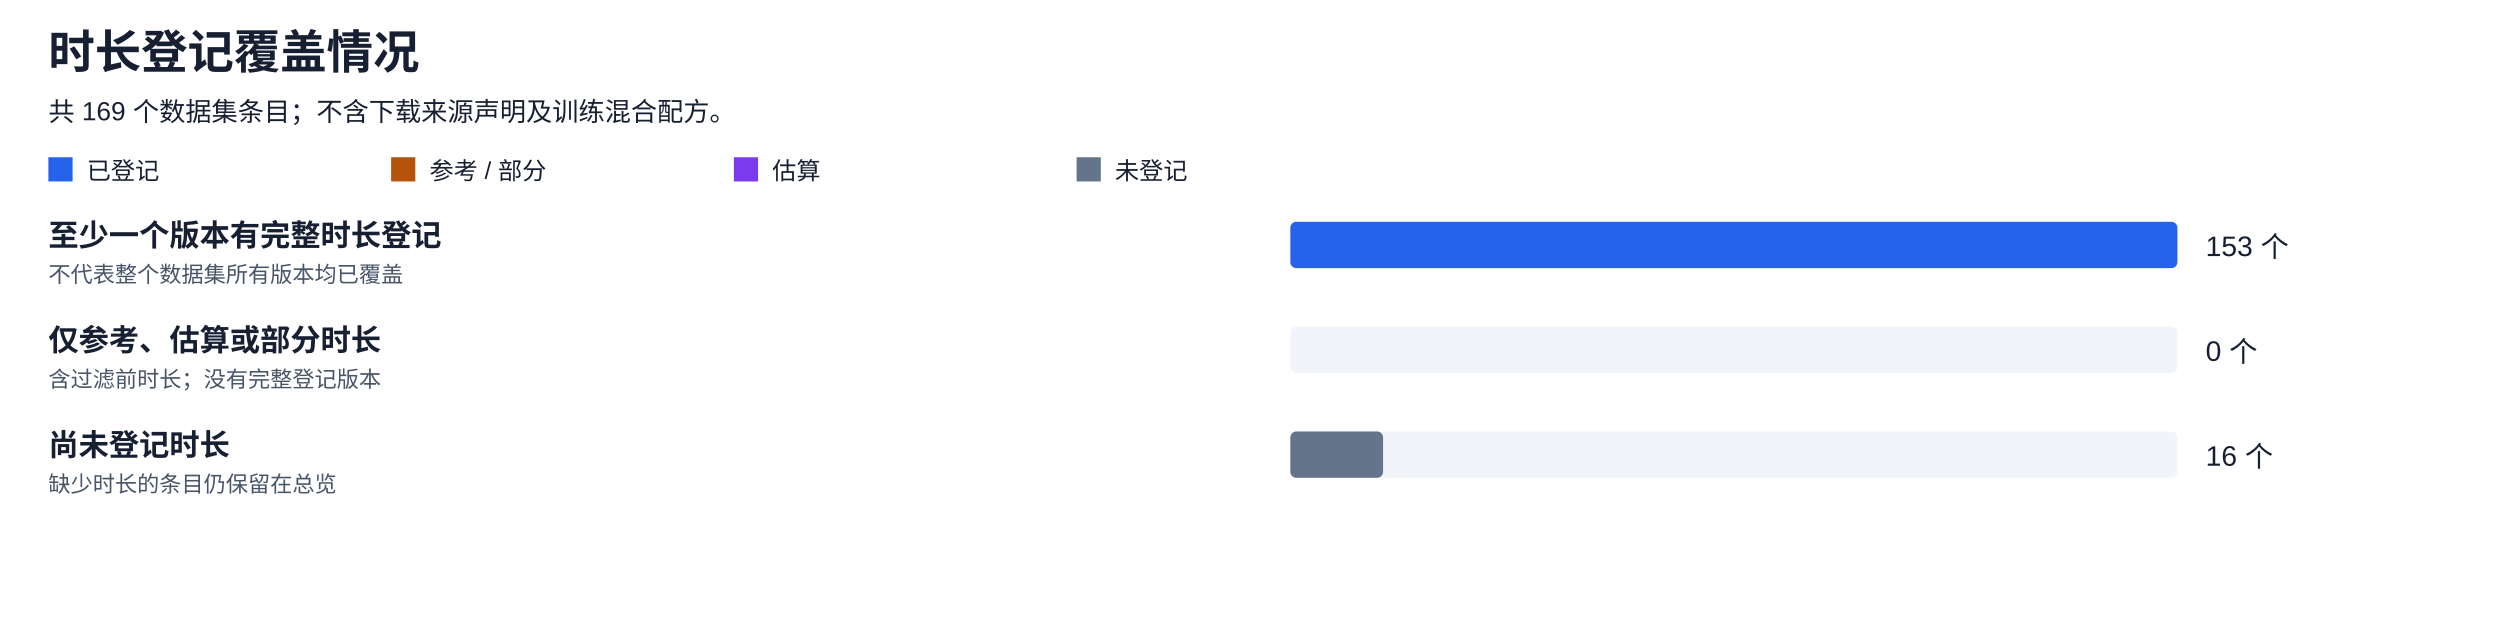
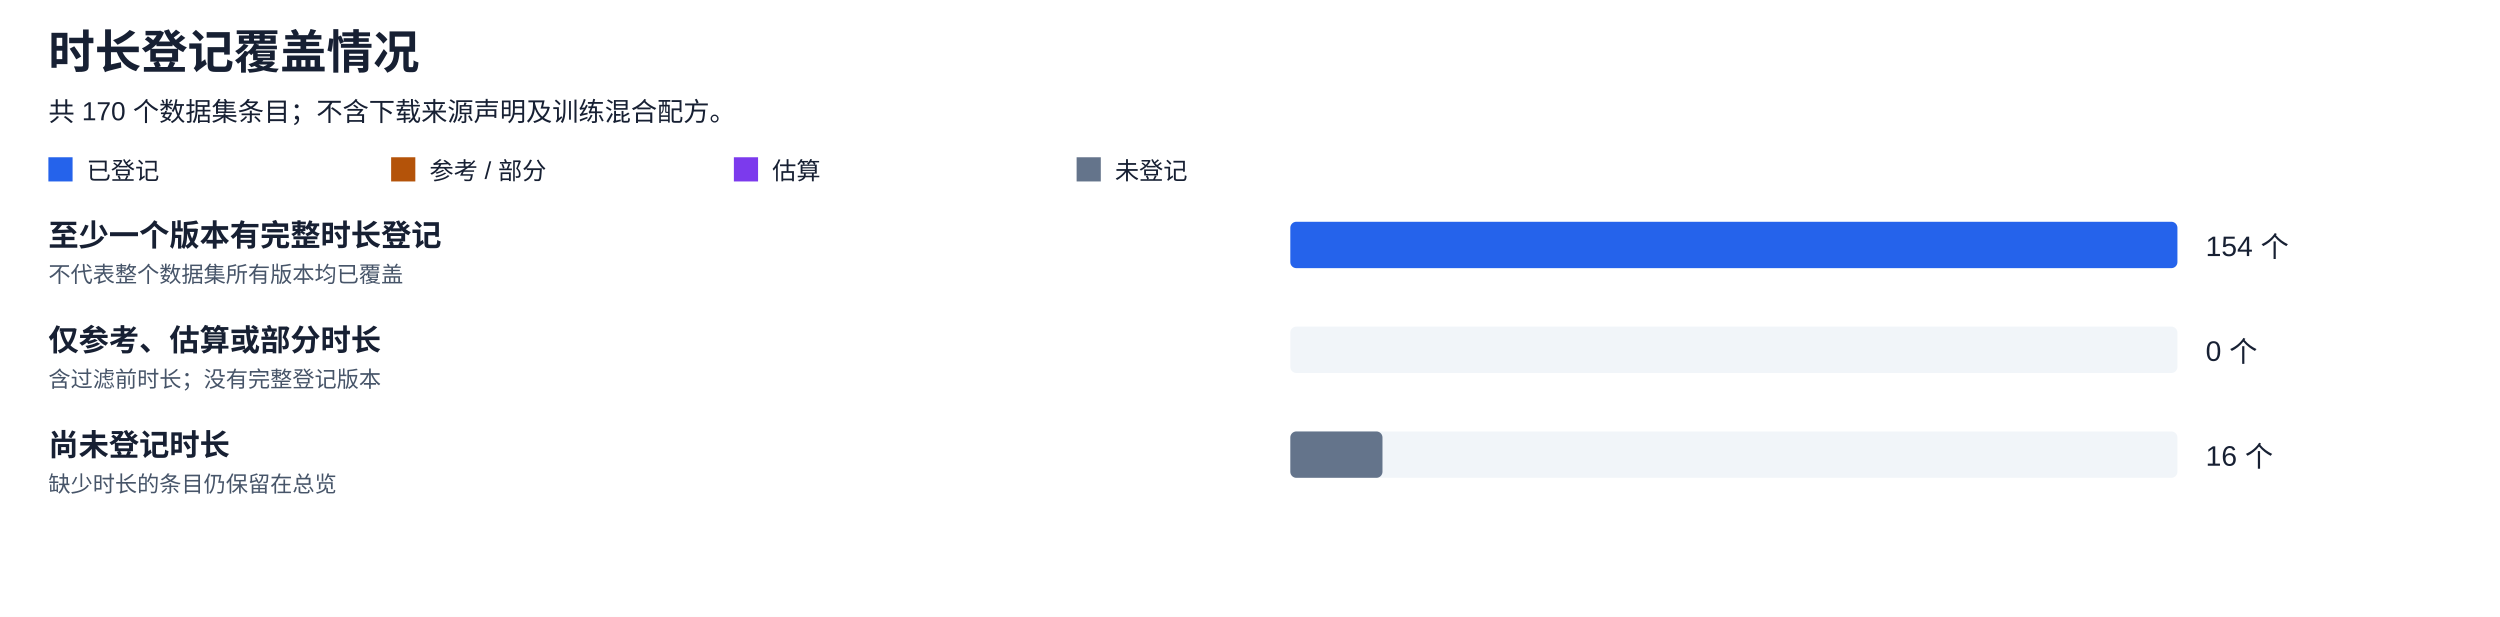
<svg xmlns="http://www.w3.org/2000/svg" width="1240" height="306" viewBox="0 0 1240 306" role="img" aria-labelledby="title desc">
  <rect width="100%" height="100%" fill="white" />
  <g font-family="Arial, Noto Sans CJK SC, Microsoft YaHei, sans-serif" fill="#172033">
    <text x="24" y="34" font-size="23" font-weight="700">时长登记覆盖情况</text>
-     <text x="24" y="60" font-size="13">共 169 个数据集条目；不含下载来源声明及训练混合配方。</text>
+     <text x="24" y="60" font-size="13">共 170 个数据集条目；不含下载来源声明及训练混合配方。</text>
    <rect x="24" y="78" width="12" height="12" fill="#2563eb" />
    <text x="43" y="89" font-size="12">已登记</text>
    <rect x="194" y="78" width="12" height="12" fill="#b45309" />
    <text x="213" y="89" font-size="12">参考 / 部分</text>
    <rect x="364" y="78" width="12" height="12" fill="#7c3aed" />
    <text x="383" y="89" font-size="12">估算</text>
    <rect x="534" y="78" width="12" height="12" fill="#64748b" />
    <text x="553" y="89" font-size="12">未登记</text>
    <text x="24" y="122" font-size="15" font-weight="600">至少一个版本有完整时长登记</text>
    <text x="24" y="140" font-size="11" fill="#475569">不代表整个数据集所有版本均已覆盖</text>
    <rect x="640" y="110" width="440" height="23" rx="3" fill="#f1f5f9" />
    <rect x="640" y="110" width="440.00" height="23" rx="3" fill="#2563eb" />
-     <text x="1094" y="127" font-size="14">153 个</text>
+     <text x="1094" y="127" font-size="14">154 个</text>
    <text x="24" y="174" font-size="15" font-weight="600">仅参考、估算或部分时长</text>
    <text x="24" y="192" font-size="11" fill="#475569">含过滤前时长；没有完整登记版本</text>
    <rect x="640" y="162" width="440" height="23" rx="3" fill="#f1f5f9" />
    <rect x="640" y="162" width="0.00" height="23" rx="3" fill="#b45309" />
    <text x="1094" y="179" font-size="14">0 个</text>
    <text x="24" y="226" font-size="15" font-weight="600">尚未登记时长</text>
    <text x="24" y="244" font-size="11" fill="#475569">缺少时长的条目仍保留在总览</text>
    <rect x="640" y="214" width="440" height="23" rx="3" fill="#f1f5f9" />
-     <rect x="640" y="214" width="46.01" height="23" rx="3" fill="#64748b" />
+     <rect x="640" y="214" width="45.71" height="23" rx="3" fill="#64748b" />
    <text x="1094" y="231" font-size="14">16 个</text>
  </g>
</svg>
